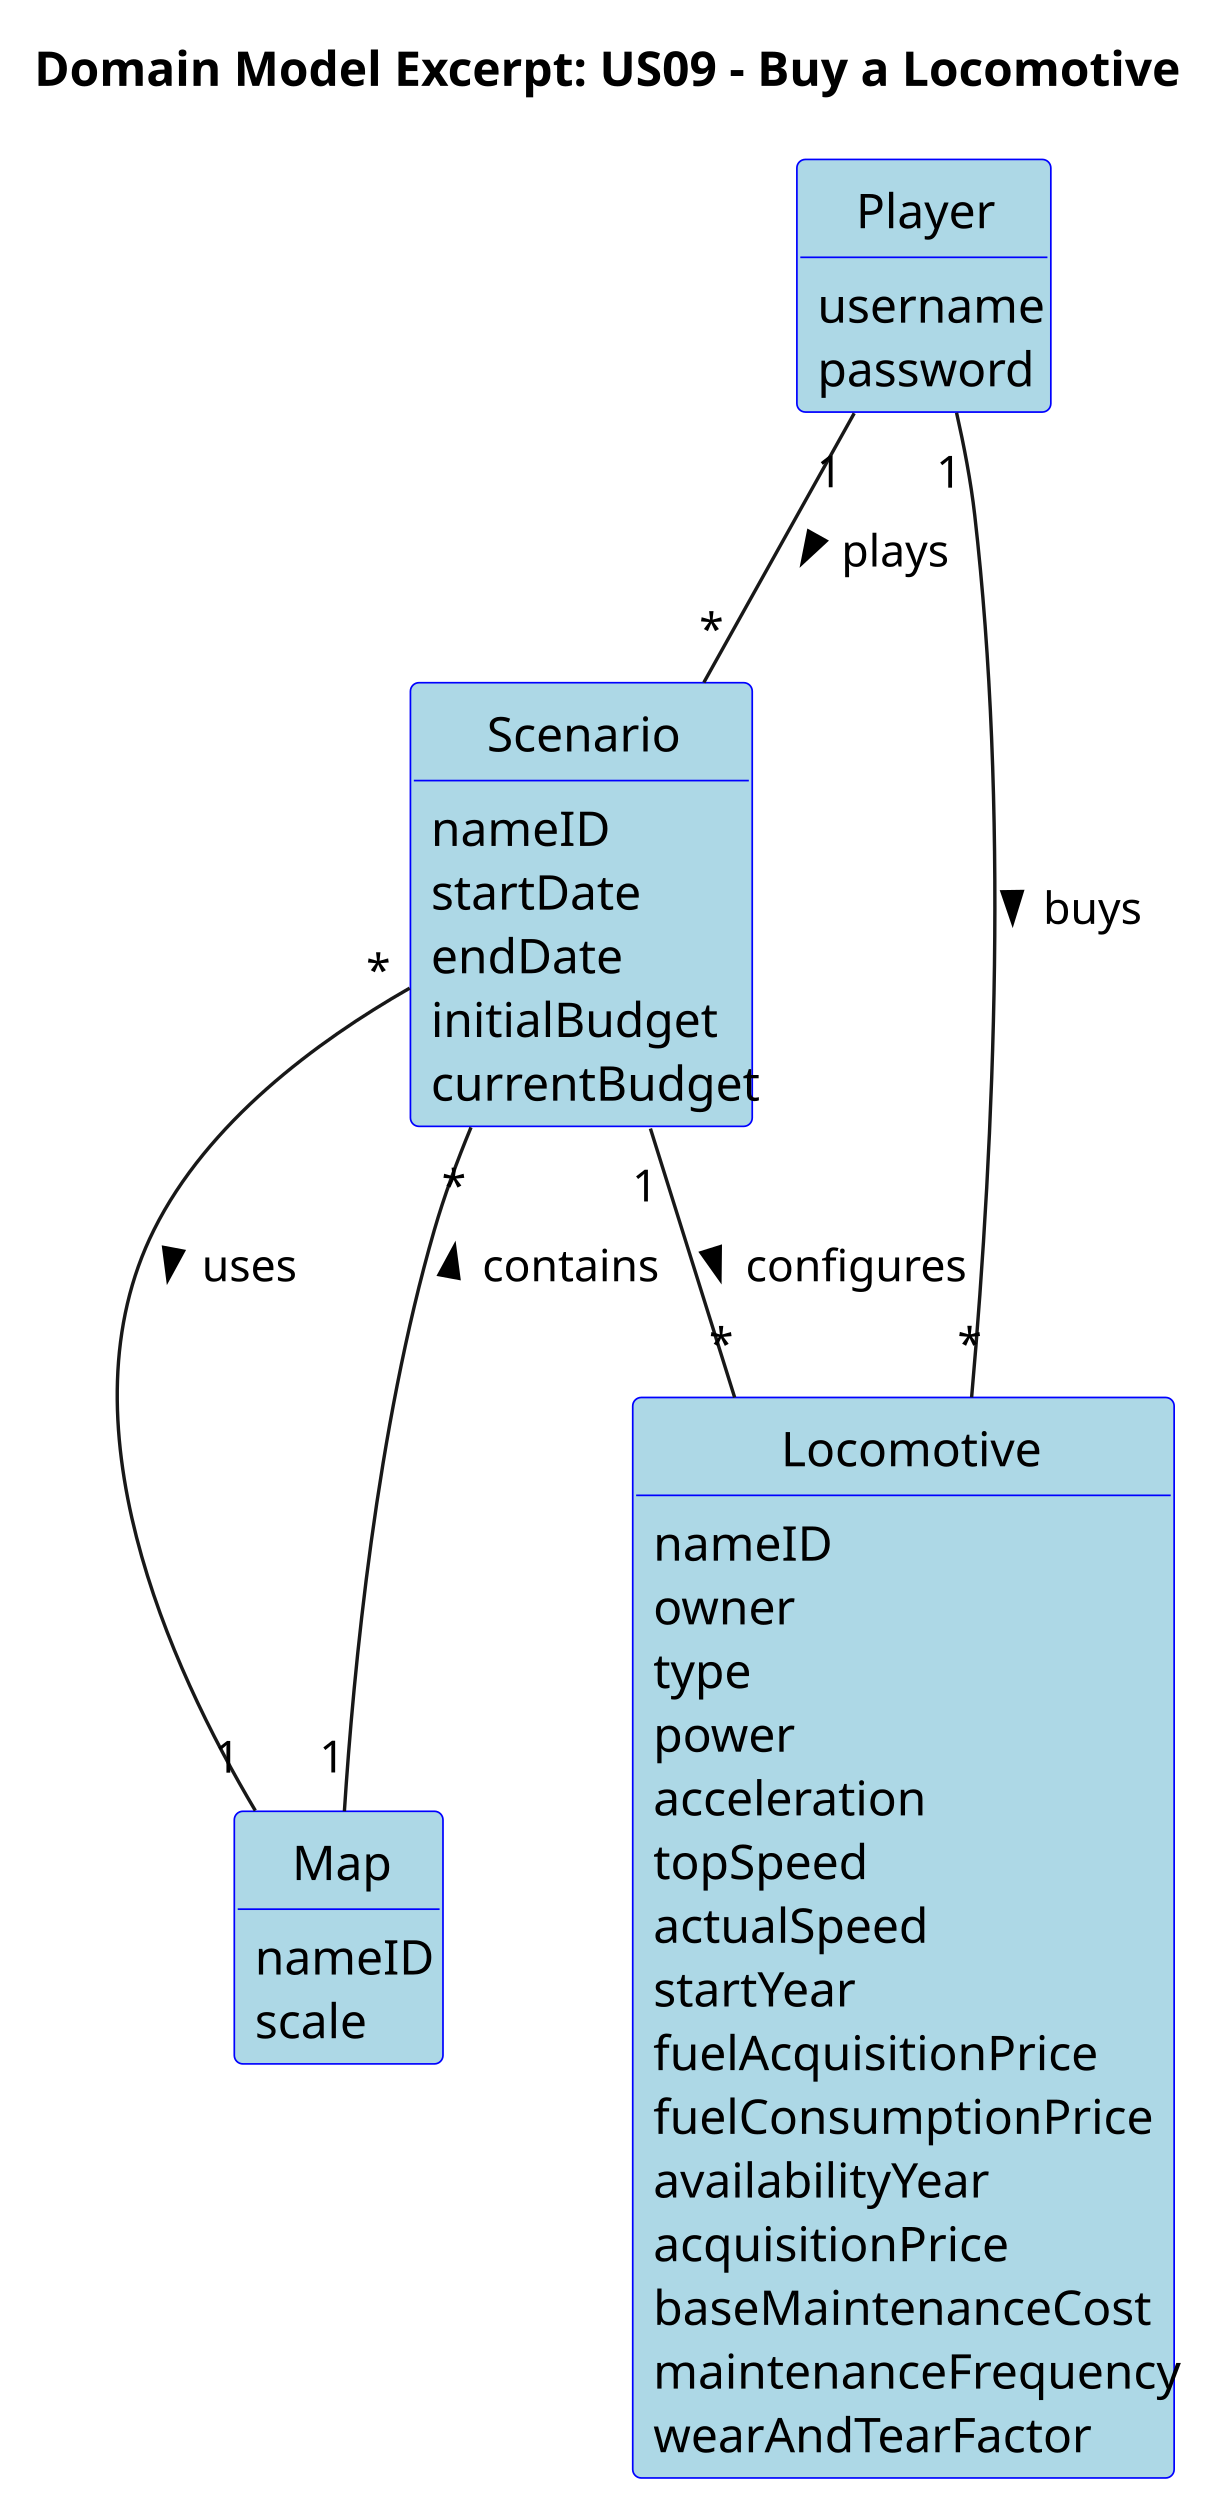
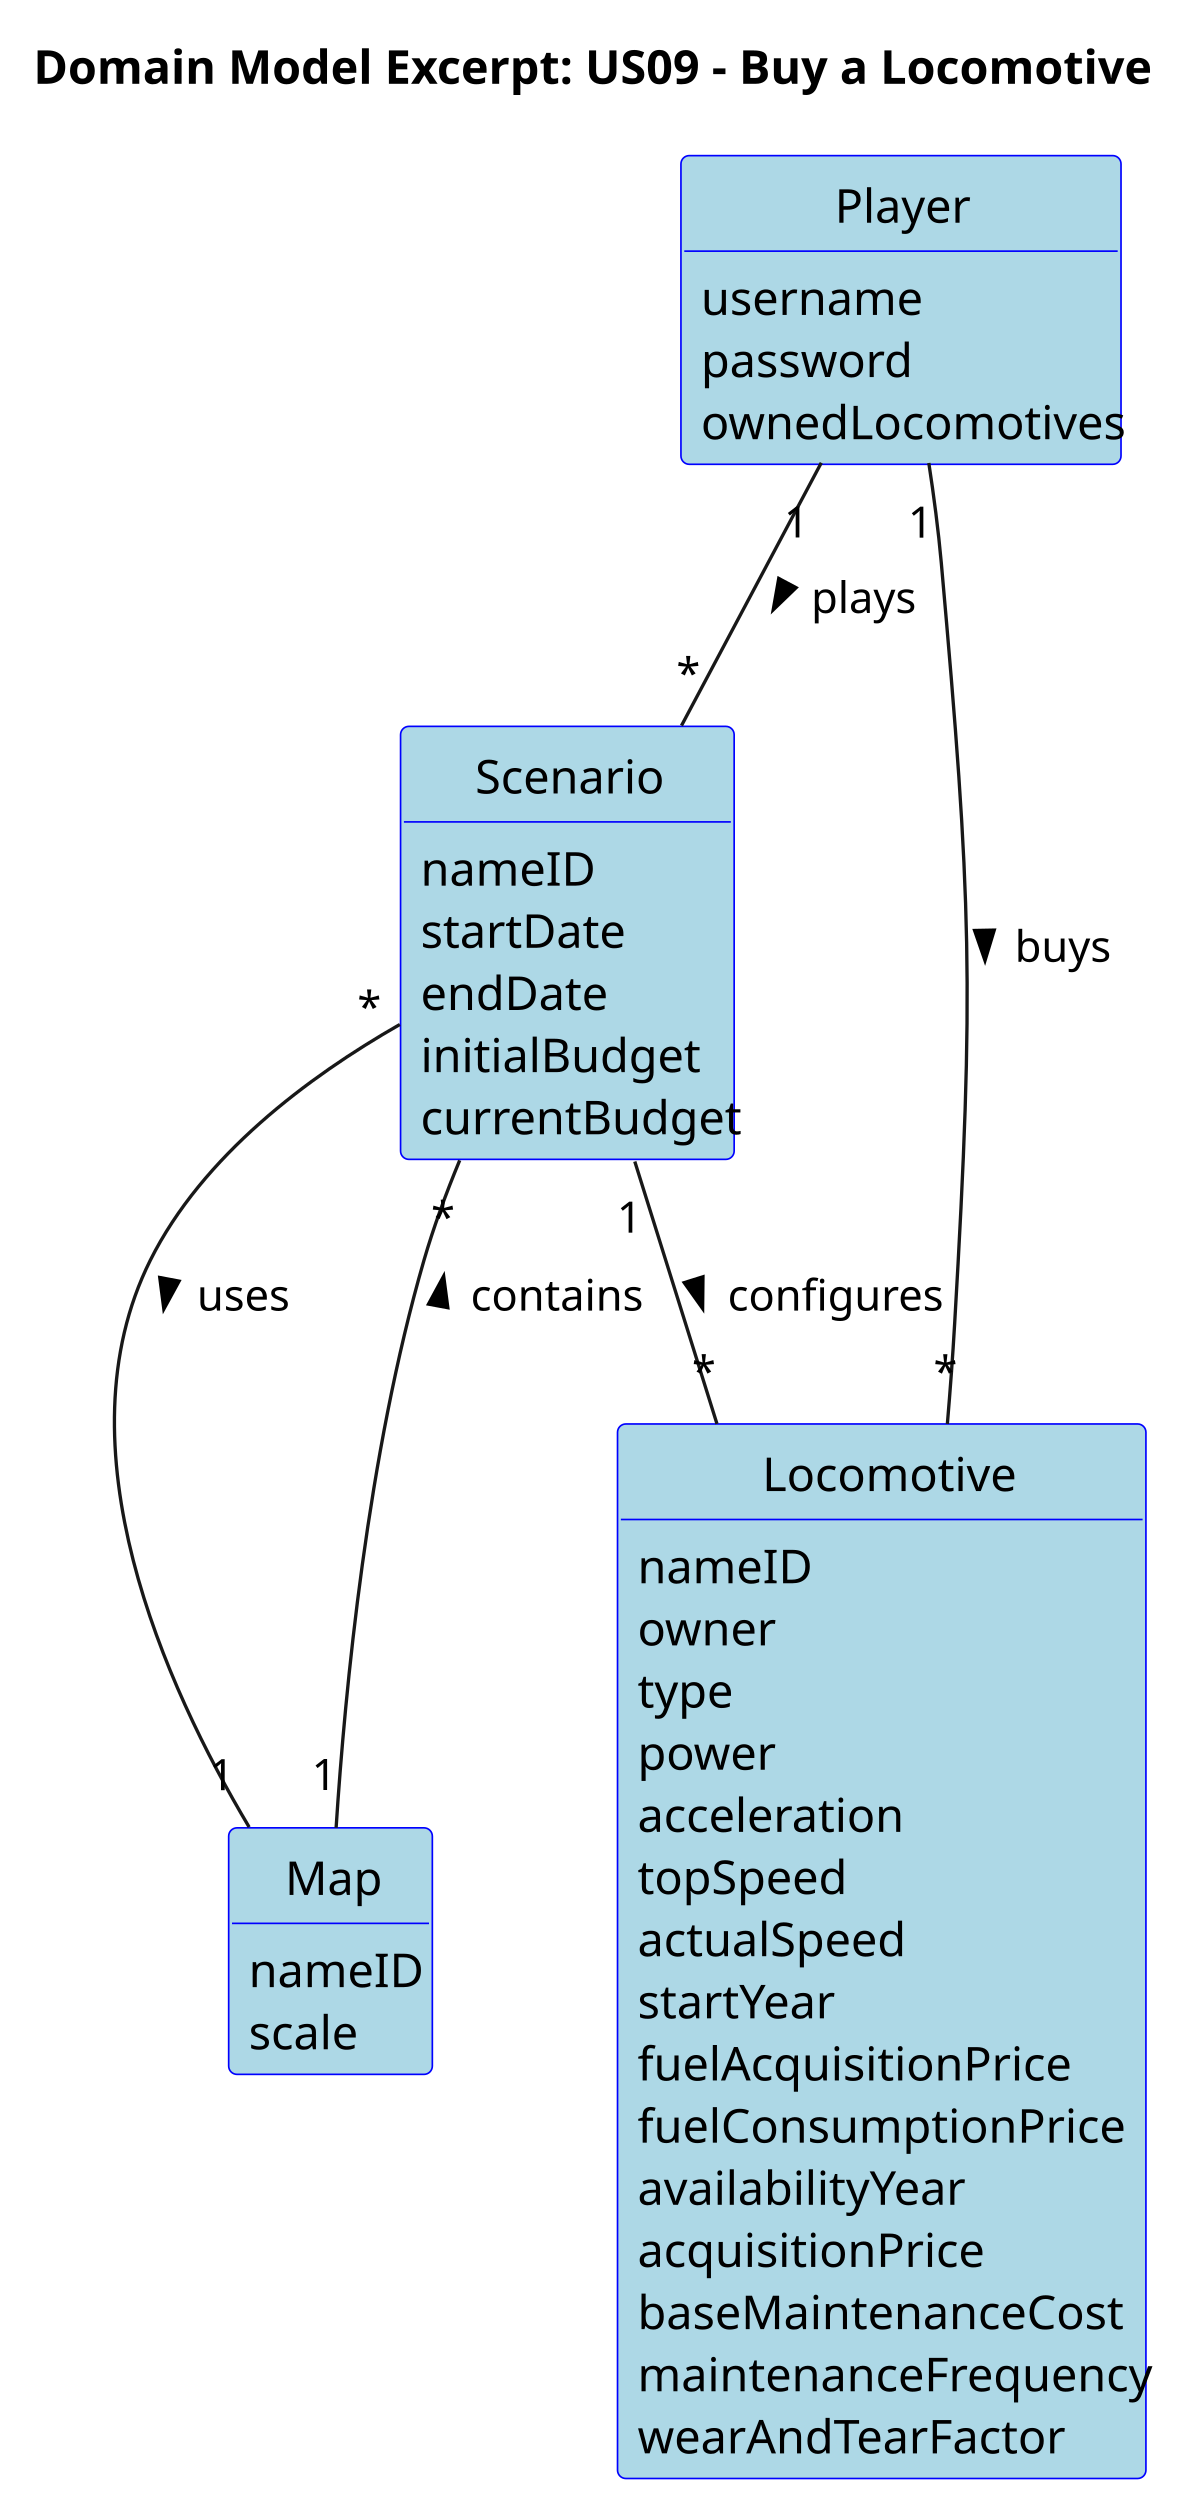
- <svg xmlns="http://www.w3.org/2000/svg" contentStyleType="text/css" height="731px" preserveAspectRatio="none" style="width:355px;height:731px;background:#FFFFFF;" version="1.1" viewBox="0 0 355 731" width="355px" zoomAndPan="magnify">
+ <svg xmlns="http://www.w3.org/2000/svg" contentStyleType="text/css" height="749px" preserveAspectRatio="none" style="width:355px;height:749px;background:#FFFFFF;" version="1.1" viewBox="0 0 355 749" width="355px" zoomAndPan="magnify">
  <defs />
  <g>
    <text fill="#000000" font-family="sans-serif" font-size="14" font-weight="bold" lengthAdjust="spacing" textLength="327.51" x="10" y="25.107">Domain Model Excerpt: US09 - Buy a Locomotive</text>
    <g id="elem_Player">
-       <rect codeLine="16" fill="#ADD8E6" height="73.863" id="Player" rx="2.5" ry="2.5" style="stroke:#0000FF;stroke-width:0.5;" width="74.255" x="233.01" y="46.621" />
-       <text fill="#000000" font-family="sans-serif" font-size="14" lengthAdjust="spacing" textLength="39.683" x="250.296" y="66.728">Player</text>
-       <line style="stroke:#0000FF;stroke-width:0.5;" x1="234.01" x2="306.265" y1="75.242" y2="75.242" />
-       <text fill="#000000" font-family="sans-serif" font-size="14" lengthAdjust="spacing" textLength="62.255" x="239.01" y="94.35">username</text>
-       <text fill="#000000" font-family="sans-serif" font-size="14" lengthAdjust="spacing" textLength="59.917" x="239.01" y="112.971">password</text>
+       <rect codeLine="16" fill="#ADD8E6" height="92.484" id="Player" rx="2.5" ry="2.5" style="stroke:#0000FF;stroke-width:0.5;" width="131.848" x="204.01" y="46.621" />
+       <text fill="#000000" font-family="sans-serif" font-size="14" lengthAdjust="spacing" textLength="39.683" x="250.093" y="66.728">Player</text>
+       <line style="stroke:#0000FF;stroke-width:0.5;" x1="205.01" x2="334.858" y1="75.242" y2="75.242" />
+       <text fill="#000000" font-family="sans-serif" font-size="14" lengthAdjust="spacing" textLength="62.255" x="210.01" y="94.35">username</text>
+       <text fill="#000000" font-family="sans-serif" font-size="14" lengthAdjust="spacing" textLength="59.917" x="210.01" y="112.971">password</text>
+       <text fill="#000000" font-family="sans-serif" font-size="14" lengthAdjust="spacing" textLength="119.848" x="210.01" y="131.592">ownedLocomotives</text>
    </g>
    <g id="elem_Map">
-       <rect codeLine="21" fill="#ADD8E6" height="73.863" id="Map" rx="2.5" ry="2.5" style="stroke:#0000FF;stroke-width:0.5;" width="61.02" x="68.51" y="529.621" />
-       <text fill="#000000" font-family="sans-serif" font-size="14" lengthAdjust="spacing" textLength="27.234" x="85.403" y="549.729">Map</text>
-       <line style="stroke:#0000FF;stroke-width:0.5;" x1="69.51" x2="128.531" y1="558.242" y2="558.242" />
-       <text fill="#000000" font-family="sans-serif" font-size="14" lengthAdjust="spacing" textLength="49.02" x="74.51" y="577.35">nameID</text>
-       <text fill="#000000" font-family="sans-serif" font-size="14" lengthAdjust="spacing" textLength="32.683" x="74.51" y="595.971">scale</text>
+       <rect codeLine="22" fill="#ADD8E6" height="73.863" id="Map" rx="2.5" ry="2.5" style="stroke:#0000FF;stroke-width:0.5;" width="61.02" x="68.51" y="547.621" />
+       <text fill="#000000" font-family="sans-serif" font-size="14" lengthAdjust="spacing" textLength="27.234" x="85.403" y="567.729">Map</text>
+       <line style="stroke:#0000FF;stroke-width:0.5;" x1="69.51" x2="128.531" y1="576.242" y2="576.242" />
+       <text fill="#000000" font-family="sans-serif" font-size="14" lengthAdjust="spacing" textLength="49.02" x="74.51" y="595.35">nameID</text>
+       <text fill="#000000" font-family="sans-serif" font-size="14" lengthAdjust="spacing" textLength="32.683" x="74.51" y="613.971">scale</text>
    </g>
    <g id="elem_Scenario">
-       <rect codeLine="26" fill="#ADD8E6" height="129.727" id="Scenario" rx="2.5" ry="2.5" style="stroke:#0000FF;stroke-width:0.5;" width="99.944" x="120.01" y="199.621" />
-       <text fill="#000000" font-family="sans-serif" font-size="14" lengthAdjust="spacing" textLength="55.255" x="142.355" y="219.728">Scenario</text>
-       <line style="stroke:#0000FF;stroke-width:0.5;" x1="121.01" x2="218.954" y1="228.242" y2="228.242" />
-       <text fill="#000000" font-family="sans-serif" font-size="14" lengthAdjust="spacing" textLength="49.02" x="126.01" y="247.35">nameID</text>
-       <text fill="#000000" font-family="sans-serif" font-size="14" lengthAdjust="spacing" textLength="56.8" x="126.01" y="265.971">startDate</text>
-       <text fill="#000000" font-family="sans-serif" font-size="14" lengthAdjust="spacing" textLength="52.931" x="126.01" y="284.592">endDate</text>
-       <text fill="#000000" font-family="sans-serif" font-size="14" lengthAdjust="spacing" textLength="76.275" x="126.01" y="303.213">initialBudget</text>
-       <text fill="#000000" font-family="sans-serif" font-size="14" lengthAdjust="spacing" textLength="87.944" x="126.01" y="321.834">currentBudget</text>
+       <rect codeLine="27" fill="#ADD8E6" height="129.727" id="Scenario" rx="2.5" ry="2.5" style="stroke:#0000FF;stroke-width:0.5;" width="99.944" x="120.01" y="217.621" />
+       <text fill="#000000" font-family="sans-serif" font-size="14" lengthAdjust="spacing" textLength="55.255" x="142.355" y="237.728">Scenario</text>
+       <line style="stroke:#0000FF;stroke-width:0.5;" x1="121.01" x2="218.954" y1="246.242" y2="246.242" />
+       <text fill="#000000" font-family="sans-serif" font-size="14" lengthAdjust="spacing" textLength="49.02" x="126.01" y="265.35">nameID</text>
+       <text fill="#000000" font-family="sans-serif" font-size="14" lengthAdjust="spacing" textLength="56.8" x="126.01" y="283.971">startDate</text>
+       <text fill="#000000" font-family="sans-serif" font-size="14" lengthAdjust="spacing" textLength="52.931" x="126.01" y="302.592">endDate</text>
+       <text fill="#000000" font-family="sans-serif" font-size="14" lengthAdjust="spacing" textLength="76.275" x="126.01" y="321.213">initialBudget</text>
+       <text fill="#000000" font-family="sans-serif" font-size="14" lengthAdjust="spacing" textLength="87.944" x="126.01" y="339.834">currentBudget</text>
    </g>
    <g id="elem_Locomotive">
-       <rect codeLine="34" fill="#ADD8E6" height="315.938" id="Locomotive" rx="2.5" ry="2.5" style="stroke:#0000FF;stroke-width:0.5;" width="158.31" x="185.01" y="408.621" />
-       <text fill="#000000" font-family="sans-serif" font-size="14" lengthAdjust="spacing" textLength="71.593" x="228.369" y="428.728">Locomotive</text>
-       <line style="stroke:#0000FF;stroke-width:0.5;" x1="186.01" x2="342.32" y1="437.242" y2="437.242" />
-       <text fill="#000000" font-family="sans-serif" font-size="14" lengthAdjust="spacing" textLength="49.02" x="191.01" y="456.35">nameID</text>
-       <text fill="#000000" font-family="sans-serif" font-size="14" lengthAdjust="spacing" textLength="38.131" x="191.01" y="474.971">owner</text>
-       <text fill="#000000" font-family="sans-serif" font-size="14" lengthAdjust="spacing" textLength="26.462" x="191.01" y="493.592">type</text>
-       <text fill="#000000" font-family="sans-serif" font-size="14" lengthAdjust="spacing" textLength="38.131" x="191.01" y="512.213">power</text>
-       <text fill="#000000" font-family="sans-serif" font-size="14" lengthAdjust="spacing" textLength="75.489" x="191.01" y="530.834">acceleration</text>
-       <text fill="#000000" font-family="sans-serif" font-size="14" lengthAdjust="spacing" textLength="59.944" x="191.01" y="549.455">topSpeed</text>
-       <text fill="#000000" font-family="sans-serif" font-size="14" lengthAdjust="spacing" textLength="77.841" x="191.01" y="568.076">actualSpeed</text>
-       <text fill="#000000" font-family="sans-serif" font-size="14" lengthAdjust="spacing" textLength="56.8" x="191.01" y="586.697">startYear</text>
-       <text fill="#000000" font-family="sans-serif" font-size="14" lengthAdjust="spacing" textLength="122.172" x="191.01" y="605.318">fuelAcquisitionPrice</text>
-       <text fill="#000000" font-family="sans-serif" font-size="14" lengthAdjust="spacing" textLength="136.958" x="191.01" y="623.939">fuelConsumptionPrice</text>
-       <text fill="#000000" font-family="sans-serif" font-size="14" lengthAdjust="spacing" textLength="94.158" x="191.01" y="642.561">availabilityYear</text>
-       <text fill="#000000" font-family="sans-serif" font-size="14" lengthAdjust="spacing" textLength="98.048" x="191.01" y="661.182">acquisitionPrice</text>
-       <text fill="#000000" font-family="sans-serif" font-size="14" lengthAdjust="spacing" textLength="139.31" x="191.01" y="679.803">baseMaintenanceCost</text>
-       <text fill="#000000" font-family="sans-serif" font-size="14" lengthAdjust="spacing" textLength="146.31" x="191.01" y="698.424">maintenanceFrequency</text>
-       <text fill="#000000" font-family="sans-serif" font-size="14" lengthAdjust="spacing" textLength="123.717" x="191.01" y="717.045">wearAndTearFactor</text>
+       <rect codeLine="35" fill="#ADD8E6" height="315.938" id="Locomotive" rx="2.5" ry="2.5" style="stroke:#0000FF;stroke-width:0.5;" width="158.31" x="185.01" y="426.621" />
+       <text fill="#000000" font-family="sans-serif" font-size="14" lengthAdjust="spacing" textLength="71.593" x="228.369" y="446.728">Locomotive</text>
+       <line style="stroke:#0000FF;stroke-width:0.5;" x1="186.01" x2="342.32" y1="455.242" y2="455.242" />
+       <text fill="#000000" font-family="sans-serif" font-size="14" lengthAdjust="spacing" textLength="49.02" x="191.01" y="474.35">nameID</text>
+       <text fill="#000000" font-family="sans-serif" font-size="14" lengthAdjust="spacing" textLength="38.131" x="191.01" y="492.971">owner</text>
+       <text fill="#000000" font-family="sans-serif" font-size="14" lengthAdjust="spacing" textLength="26.462" x="191.01" y="511.592">type</text>
+       <text fill="#000000" font-family="sans-serif" font-size="14" lengthAdjust="spacing" textLength="38.131" x="191.01" y="530.213">power</text>
+       <text fill="#000000" font-family="sans-serif" font-size="14" lengthAdjust="spacing" textLength="75.489" x="191.01" y="548.834">acceleration</text>
+       <text fill="#000000" font-family="sans-serif" font-size="14" lengthAdjust="spacing" textLength="59.944" x="191.01" y="567.455">topSpeed</text>
+       <text fill="#000000" font-family="sans-serif" font-size="14" lengthAdjust="spacing" textLength="77.841" x="191.01" y="586.076">actualSpeed</text>
+       <text fill="#000000" font-family="sans-serif" font-size="14" lengthAdjust="spacing" textLength="56.8" x="191.01" y="604.697">startYear</text>
+       <text fill="#000000" font-family="sans-serif" font-size="14" lengthAdjust="spacing" textLength="122.172" x="191.01" y="623.318">fuelAcquisitionPrice</text>
+       <text fill="#000000" font-family="sans-serif" font-size="14" lengthAdjust="spacing" textLength="136.958" x="191.01" y="641.939">fuelConsumptionPrice</text>
+       <text fill="#000000" font-family="sans-serif" font-size="14" lengthAdjust="spacing" textLength="94.158" x="191.01" y="660.561">availabilityYear</text>
+       <text fill="#000000" font-family="sans-serif" font-size="14" lengthAdjust="spacing" textLength="98.048" x="191.01" y="679.182">acquisitionPrice</text>
+       <text fill="#000000" font-family="sans-serif" font-size="14" lengthAdjust="spacing" textLength="139.31" x="191.01" y="697.803">baseMaintenanceCost</text>
+       <text fill="#000000" font-family="sans-serif" font-size="14" lengthAdjust="spacing" textLength="146.31" x="191.01" y="716.424">maintenanceFrequency</text>
+       <text fill="#000000" font-family="sans-serif" font-size="14" lengthAdjust="spacing" textLength="123.717" x="191.01" y="735.045">wearAndTearFactor</text>
    </g>
    <g id="link_Player_Scenario">
-       <path codeLine="52" d="M249.77,120.841 C237.16,143.421 220.58,173.111 205.8,199.561 " fill="none" id="Player-Scenario" style="stroke:#181818;stroke-width:1.0;" />
-       <polygon fill="#000000" points="234.572,164.632,241.548,158.168,236.417,155.302,234.572,164.632" style="stroke:#000000;stroke-width:1.0;" />
-       <text fill="#000000" font-family="sans-serif" font-size="13" lengthAdjust="spacing" textLength="30.348" x="246.01" y="165.649">plays</text>
-       <text fill="#000000" font-family="sans-serif" font-size="13" lengthAdjust="spacing" textLength="7.23" x="238.836" y="142.477">1</text>
-       <text fill="#000000" font-family="sans-serif" font-size="13" lengthAdjust="spacing" textLength="5.059" x="204.447" y="188.575">*</text>
+       <path codeLine="53" d="M246.06,138.651 C233.52,162.221 217.95,191.501 204.17,217.401 " fill="none" id="Player-Scenario" style="stroke:#181818;stroke-width:1.0;" />
+       <polygon fill="#000000" points="231.662,182.681,238.505,176.076,233.315,173.315,231.662,182.681" style="stroke:#000000;stroke-width:1.0;" />
+       <text fill="#000000" font-family="sans-serif" font-size="13" lengthAdjust="spacing" textLength="30.348" x="243.01" y="183.649">plays</text>
+       <text fill="#000000" font-family="sans-serif" font-size="13" lengthAdjust="spacing" textLength="7.23" x="234.886" y="161.014">1</text>
+       <text fill="#000000" font-family="sans-serif" font-size="13" lengthAdjust="spacing" textLength="5.059" x="202.639" y="206.397">*</text>
    </g>
    <g id="link_Player_Locomotive">
-       <path codeLine="53" d="M279.7,120.691 C281.88,130.341 283.89,140.811 285.01,150.621 C294.75,235.551 290.97,330.781 284.1,408.571 " fill="none" id="Player-Locomotive" style="stroke:#181818;stroke-width:1.0;" />
-       <polygon fill="#000000" points="296.087,269.766,298.887,260.677,293.01,260.767,296.087,269.766" style="stroke:#000000;stroke-width:1.0;" />
-       <text fill="#000000" font-family="sans-serif" font-size="13" lengthAdjust="spacing" textLength="27.46" x="305.01" y="270.149">buys</text>
-       <text fill="#000000" font-family="sans-serif" font-size="13" lengthAdjust="spacing" textLength="7.23" x="273.762" y="142.589">1</text>
-       <text fill="#000000" font-family="sans-serif" font-size="13" lengthAdjust="spacing" textLength="5.059" x="279.946" y="397.541">*</text>
+       <path codeLine="54" d="M278.27,138.711 C279.78,148.531 281.14,158.901 282.01,168.621 C291.01,269.571 291.94,295.441 286.01,396.621 C285.44,406.411 284.69,416.471 283.83,426.611 " fill="none" id="Player-Locomotive" style="stroke:#181818;stroke-width:1.0;" />
+       <polygon fill="#000000" points="295.107,287.766,297.87,278.666,291.994,278.779,295.107,287.766" style="stroke:#000000;stroke-width:1.0;" />
+       <text fill="#000000" font-family="sans-serif" font-size="13" lengthAdjust="spacing" textLength="27.46" x="304.01" y="288.149">buys</text>
+       <text fill="#000000" font-family="sans-serif" font-size="13" lengthAdjust="spacing" textLength="7.23" x="272.028" y="161.084">1</text>
+       <text fill="#000000" font-family="sans-serif" font-size="13" lengthAdjust="spacing" textLength="5.059" x="279.663" y="415.583">*</text>
    </g>
    <g id="link_Scenario_Locomotive">
-       <path codeLine="54" d="M190.18,329.981 C197.49,353.311 206.1,380.791 214.81,408.601 " fill="none" id="Scenario-Locomotive" style="stroke:#181818;stroke-width:1.0;" />
-       <polygon fill="#000000" points="210.505,374.038,210.605,364.528,204.996,366.285,210.505,374.038" style="stroke:#000000;stroke-width:1.0;" />
-       <text fill="#000000" font-family="sans-serif" font-size="13" lengthAdjust="spacing" textLength="59.979" x="218.01" y="374.649">configures</text>
-       <text fill="#000000" font-family="sans-serif" font-size="13" lengthAdjust="spacing" textLength="7.23" x="184.835" y="351.308">1</text>
-       <text fill="#000000" font-family="sans-serif" font-size="13" lengthAdjust="spacing" textLength="5.059" x="207.3" y="397.572">*</text>
+       <path codeLine="55" d="M190.18,347.981 C197.49,371.311 206.1,398.791 214.81,426.601 " fill="none" id="Scenario-Locomotive" style="stroke:#181818;stroke-width:1.0;" />
+       <polygon fill="#000000" points="210.505,392.038,210.605,382.528,204.996,384.285,210.505,392.038" style="stroke:#000000;stroke-width:1.0;" />
+       <text fill="#000000" font-family="sans-serif" font-size="13" lengthAdjust="spacing" textLength="59.979" x="218.01" y="392.649">configures</text>
+       <text fill="#000000" font-family="sans-serif" font-size="13" lengthAdjust="spacing" textLength="7.23" x="184.835" y="369.308">1</text>
+       <text fill="#000000" font-family="sans-serif" font-size="13" lengthAdjust="spacing" textLength="5.059" x="207.3" y="415.572">*</text>
    </g>
    <g id="link_Scenario_Map">
-       <path codeLine="55" d="M119.79,288.931 C92.27,304.661 60.65,328.281 45.01,359.621 C17.19,415.361 49.38,486.971 74.65,529.411 " fill="none" id="Scenario-Map" style="stroke:#181818;stroke-width:1.0;" />
-       <polygon fill="#000000" points="49.088,374.181,53.645,365.833,47.868,364.749,49.088,374.181" style="stroke:#000000;stroke-width:1.0;" />
-       <text fill="#000000" font-family="sans-serif" font-size="13" lengthAdjust="spacing" textLength="27.46" x="59.01" y="374.649">uses</text>
-       <text fill="#000000" font-family="sans-serif" font-size="13" lengthAdjust="spacing" textLength="5.059" x="107.055" y="288.323">*</text>
-       <text fill="#000000" font-family="sans-serif" font-size="13" lengthAdjust="spacing" textLength="7.23" x="62.706" y="518.335">1</text>
+       <path codeLine="56" d="M119.79,306.931 C92.27,322.661 60.65,346.281 45.01,377.621 C17.19,433.361 49.38,504.971 74.65,547.411 " fill="none" id="Scenario-Map" style="stroke:#181818;stroke-width:1.0;" />
+       <polygon fill="#000000" points="49.088,392.181,53.645,383.833,47.868,382.749,49.088,392.181" style="stroke:#000000;stroke-width:1.0;" />
+       <text fill="#000000" font-family="sans-serif" font-size="13" lengthAdjust="spacing" textLength="27.46" x="59.01" y="392.649">uses</text>
+       <text fill="#000000" font-family="sans-serif" font-size="13" lengthAdjust="spacing" textLength="5.059" x="107.055" y="306.323">*</text>
+       <text fill="#000000" font-family="sans-serif" font-size="13" lengthAdjust="spacing" textLength="7.23" x="62.706" y="536.335">1</text>
    </g>
    <g id="link_Map_Scenario">
-       <path codeLine="56" d="M100.7,529.601 C103.39,487.961 110.18,417.691 127.01,359.621 C129.88,349.711 133.63,339.511 137.72,329.651 " fill="none" id="Map-Scenario" style="stroke:#181818;stroke-width:1.0;" />
-       <polygon fill="#000000" points="132.92,364.35,128.384,372.709,134.163,373.779,132.92,364.35" style="stroke:#000000;stroke-width:1.0;" />
-       <text fill="#000000" font-family="sans-serif" font-size="13" lengthAdjust="spacing" textLength="48.42" x="141.01" y="374.649">contains</text>
-       <text fill="#000000" font-family="sans-serif" font-size="13" lengthAdjust="spacing" textLength="7.23" x="93.386" y="518.276">1</text>
-       <text fill="#000000" font-family="sans-serif" font-size="13" lengthAdjust="spacing" textLength="5.059" x="129.138" y="351.291">*</text>
+       <path codeLine="57" d="M100.7,547.601 C103.39,505.961 110.18,435.691 127.01,377.621 C129.88,367.711 133.63,357.511 137.72,347.651 " fill="none" id="Map-Scenario" style="stroke:#181818;stroke-width:1.0;" />
+       <polygon fill="#000000" points="132.92,382.35,128.384,390.709,134.163,391.779,132.92,382.35" style="stroke:#000000;stroke-width:1.0;" />
+       <text fill="#000000" font-family="sans-serif" font-size="13" lengthAdjust="spacing" textLength="48.42" x="141.01" y="392.649">contains</text>
+       <text fill="#000000" font-family="sans-serif" font-size="13" lengthAdjust="spacing" textLength="7.23" x="93.386" y="536.276">1</text>
+       <text fill="#000000" font-family="sans-serif" font-size="13" lengthAdjust="spacing" textLength="5.059" x="129.138" y="369.291">*</text>
    </g>
  </g>
</svg>
